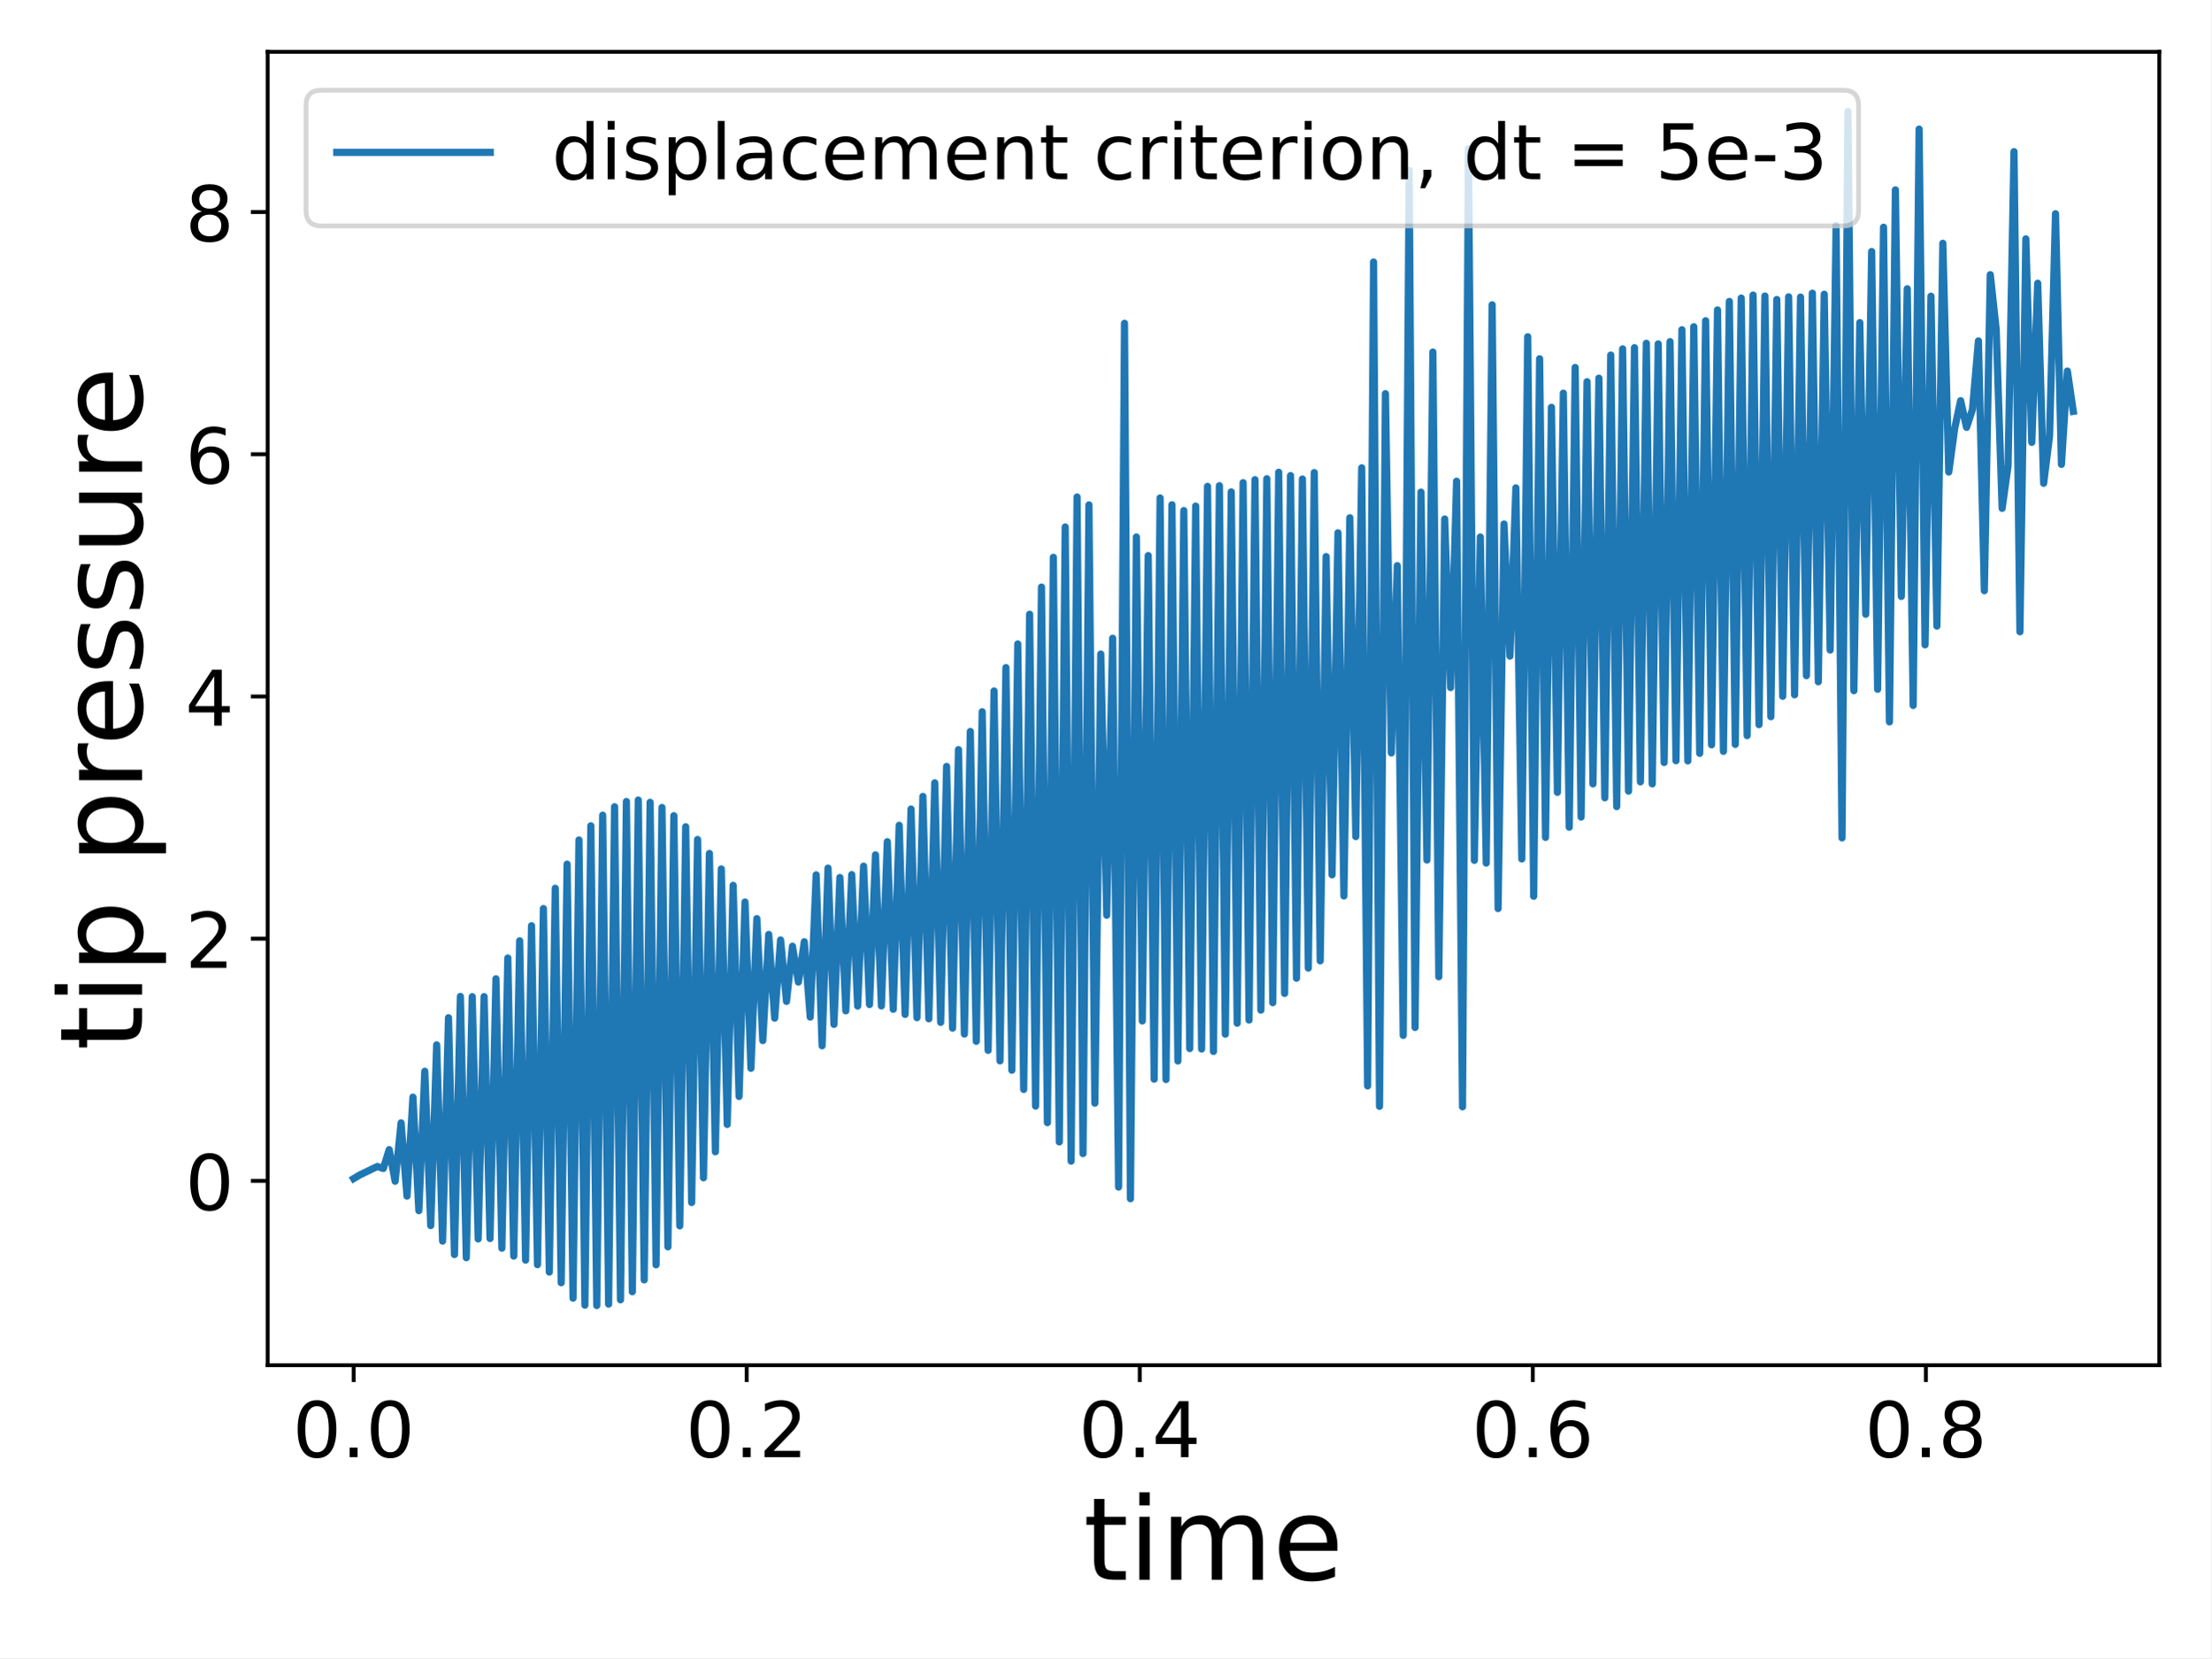
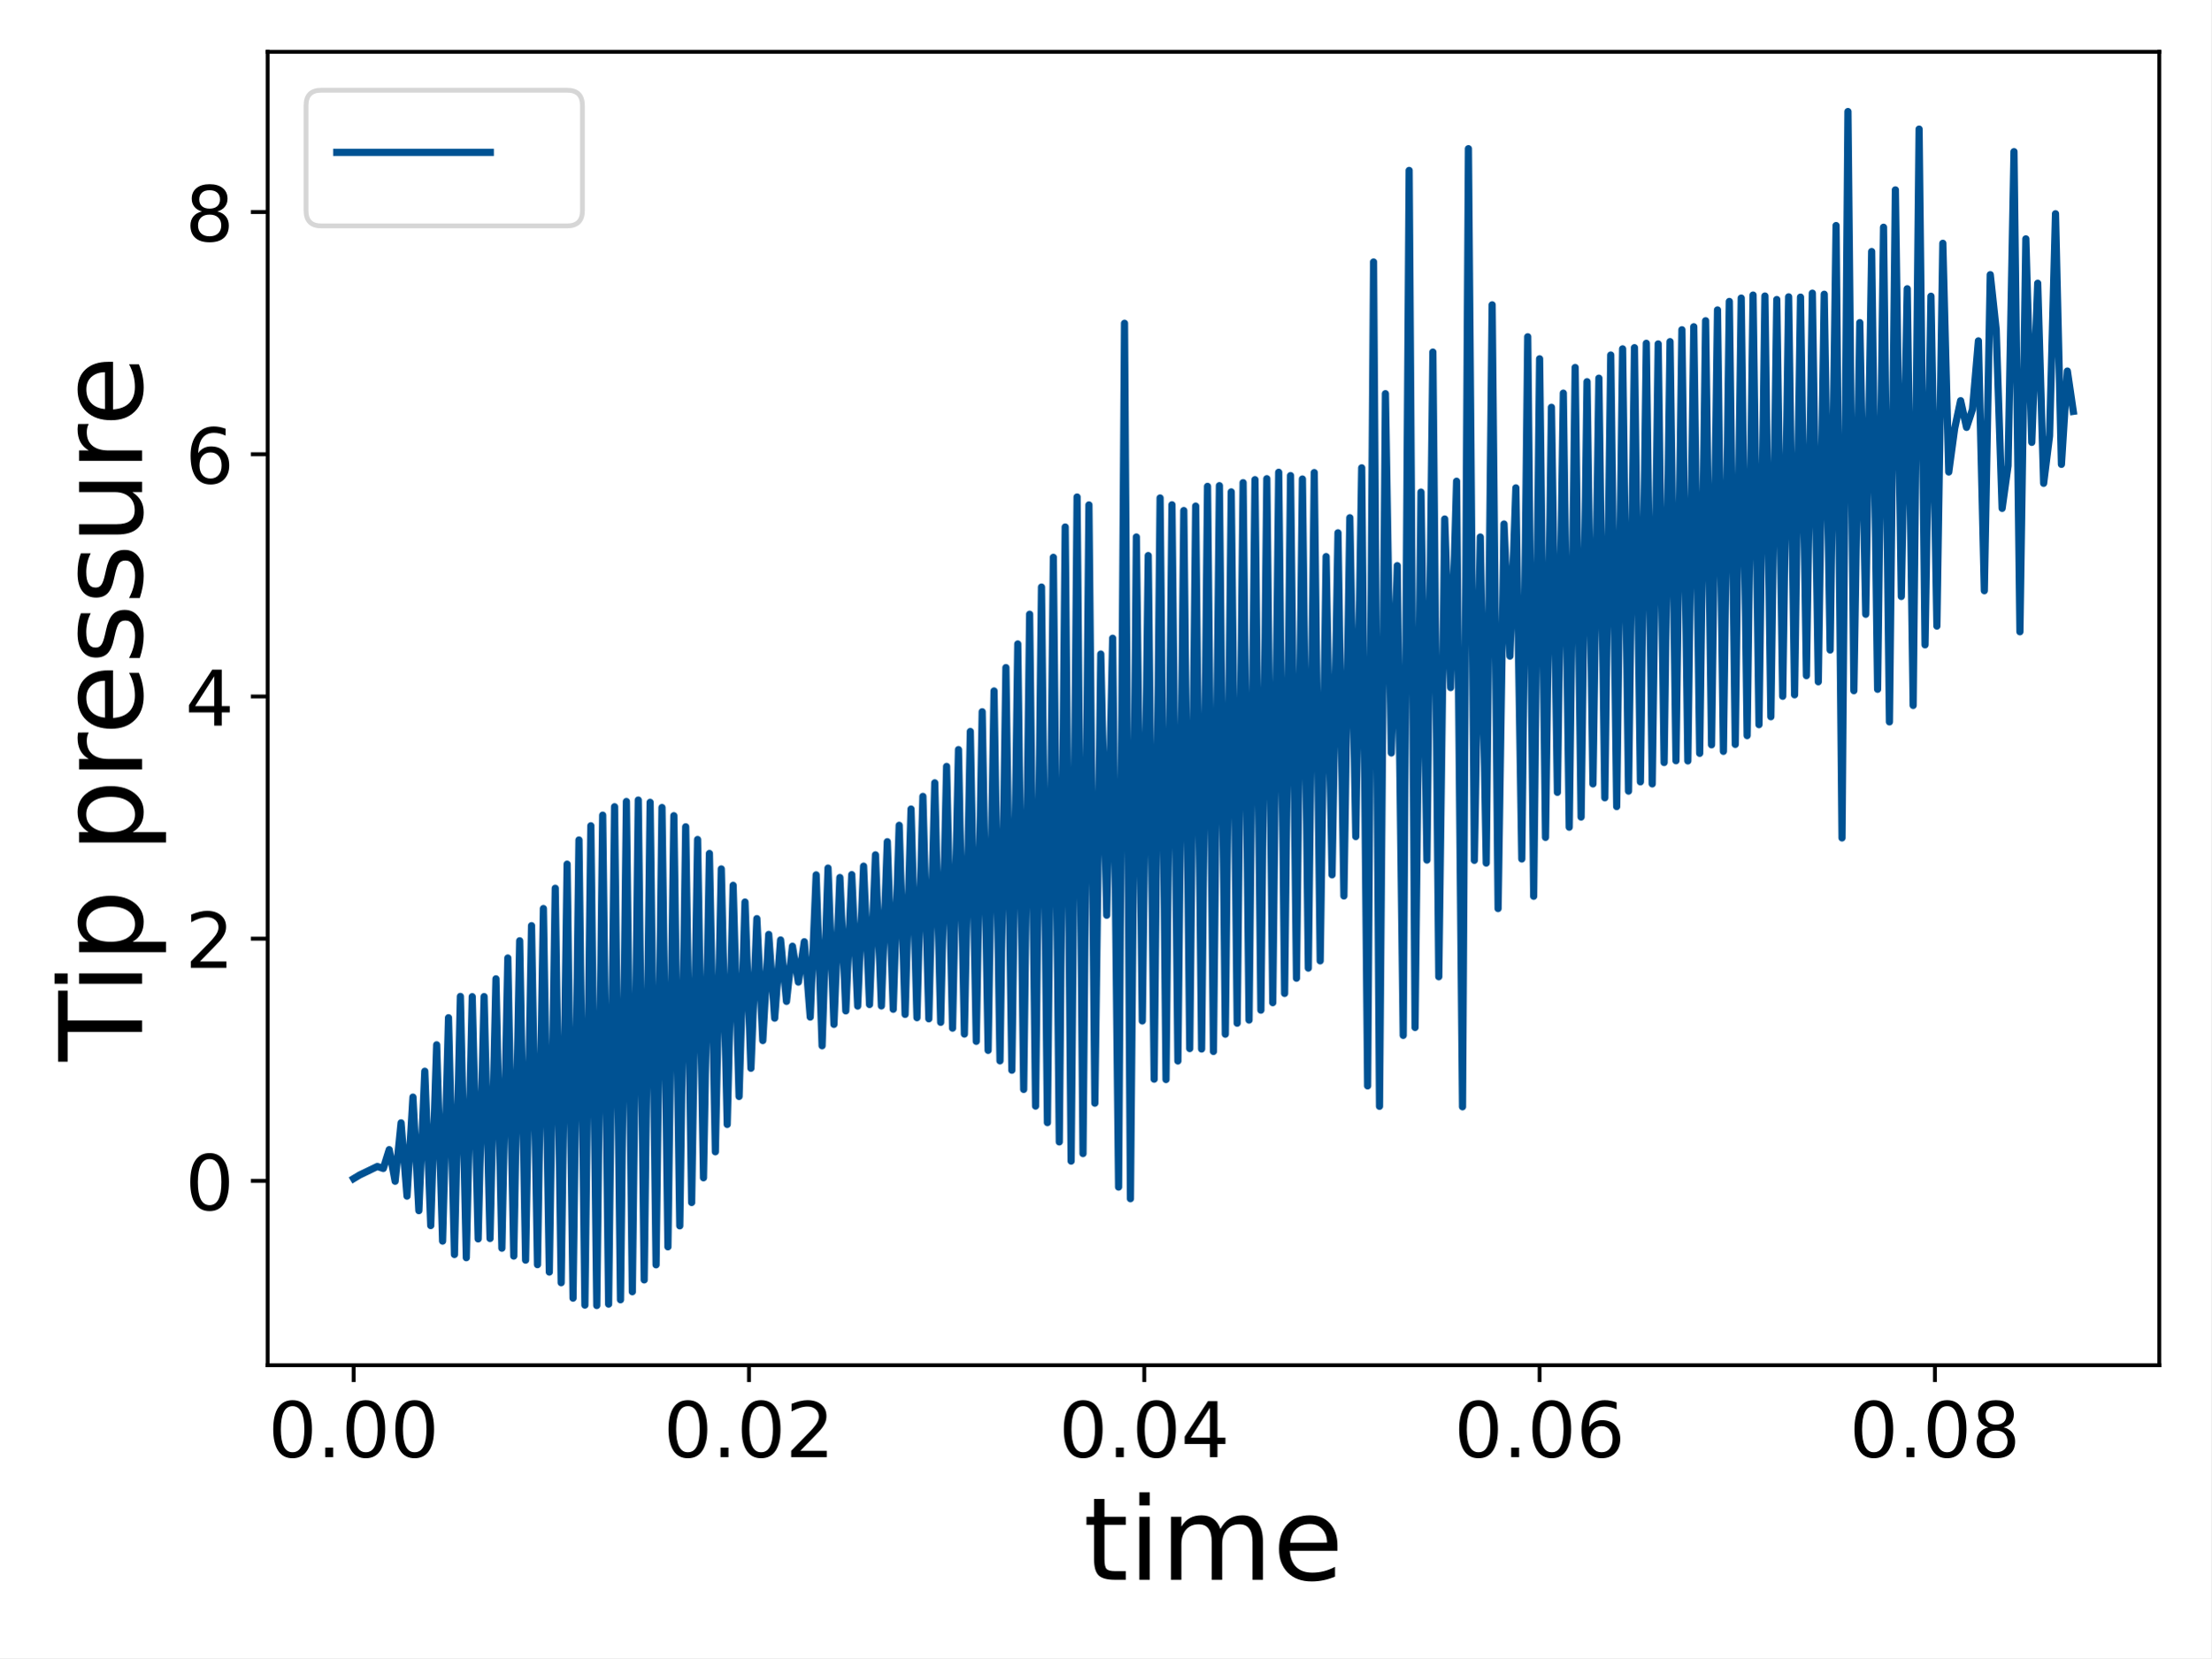
<svg xmlns="http://www.w3.org/2000/svg" xmlns:xlink="http://www.w3.org/1999/xlink" width="460.8pt" height="345.6pt" viewBox="0 0 460.8 345.6" version="1.1">
  <defs>
    <style type="text/css">*{stroke-linejoin: round; stroke-linecap: butt}</style>
  </defs>
  <g id="figure_1">
    <g id="patch_1">
      <path d="M 0 345.6  L 460.8 345.6  L 460.8 0  L 0 0  z " style="fill: #ffffff" />
    </g>
    <g id="axes_1">
      <g id="patch_2">
        <path d="M 55.775 284.56  L 450 284.56  L 450 10.8  L 55.775 10.8  z " style="fill: #ffffff" />
      </g>
      <g id="matplotlib.axis_1">
        <g id="xtick_1">
          <g id="line2d_1">
            <defs>
-               <path id="m14e4c2a5a8" d="M 0 0  L 0 3.5  " style="stroke: #000000; stroke-width: 0.8" />
-             </defs>
-             <g>
-               <use xlink:href="#m14e4c2a5a8" x="73.694" y="284.56" style="stroke: #000000; stroke-width: 0.8" />
+               <path id="mf8755ec394" d="M 0 0  L 0 3.5  " style="stroke: #000000; stroke-width: 0.8" />
+             </defs>
+             <g>
+               <use xlink:href="#mf8755ec394" x="73.694" y="284.56" style="stroke: #000000; stroke-width: 0.8" />
            </g>
          </g>
          <g id="text_1">
-             <g transform="translate(60.97182 303.7175) scale(0.16 -0.16)">
+             <g transform="translate(55.88182 303.7175) scale(0.16 -0.16)">
              <defs>
                <path id="DejaVuSans-30" d="M 2034 4250  Q 1547 4250 1301 3770  Q 1056 3291 1056 2328  Q 1056 1369 1301 889  Q 1547 409 2034 409  Q 2525 409 2770 889  Q 3016 1369 3016 2328  Q 3016 3291 2770 3770  Q 2525 4250 2034 4250  z M 2034 4750  Q 2819 4750 3233 4129  Q 3647 3509 3647 2328  Q 3647 1150 3233 529  Q 2819 -91 2034 -91  Q 1250 -91 836 529  Q 422 1150 422 2328  Q 422 3509 836 4129  Q 1250 4750 2034 4750  z " transform="scale(0.015625)" />
                <path id="DejaVuSans-2e" d="M 684 794  L 1344 794  L 1344 0  L 684 0  L 684 794  z " transform="scale(0.015625)" />
              </defs>
              <use xlink:href="#DejaVuSans-30" />
              <use xlink:href="#DejaVuSans-2e" x="63.623" />
              <use xlink:href="#DejaVuSans-30" x="95.41" />
+               <use xlink:href="#DejaVuSans-30" x="159.033" />
            </g>
          </g>
        </g>
        <g id="xtick_2">
          <g id="line2d_2">
            <g>
-               <use xlink:href="#m14e4c2a5a8" x="155.611" y="284.56" style="stroke: #000000; stroke-width: 0.8" />
+               <use xlink:href="#mf8755ec394" x="156.082" y="284.56" style="stroke: #000000; stroke-width: 0.8" />
            </g>
          </g>
          <g id="text_2">
-             <g transform="translate(142.8887 303.7175) scale(0.16 -0.16)">
+             <g transform="translate(138.2695 303.7175) scale(0.16 -0.16)">
              <defs>
                <path id="DejaVuSans-32" d="M 1228 531  L 3431 531  L 3431 0  L 469 0  L 469 531  Q 828 903 1448 1529  Q 2069 2156 2228 2338  Q 2531 2678 2651 2914  Q 2772 3150 2772 3378  Q 2772 3750 2511 3984  Q 2250 4219 1831 4219  Q 1534 4219 1204 4116  Q 875 4013 500 3803  L 500 4441  Q 881 4594 1212 4672  Q 1544 4750 1819 4750  Q 2544 4750 2975 4387  Q 3406 4025 3406 3419  Q 3406 3131 3298 2873  Q 3191 2616 2906 2266  Q 2828 2175 2409 1742  Q 1991 1309 1228 531  z " transform="scale(0.015625)" />
              </defs>
              <use xlink:href="#DejaVuSans-30" />
              <use xlink:href="#DejaVuSans-2e" x="63.623" />
-               <use xlink:href="#DejaVuSans-32" x="95.41" />
+               <use xlink:href="#DejaVuSans-30" x="95.41" />
+               <use xlink:href="#DejaVuSans-32" x="159.033" />
            </g>
          </g>
        </g>
        <g id="xtick_3">
          <g id="line2d_3">
            <g>
-               <use xlink:href="#m14e4c2a5a8" x="237.528" y="284.56" style="stroke: #000000; stroke-width: 0.8" />
+               <use xlink:href="#mf8755ec394" x="238.47" y="284.56" style="stroke: #000000; stroke-width: 0.8" />
            </g>
          </g>
          <g id="text_3">
-             <g transform="translate(224.8056 303.7175) scale(0.16 -0.16)">
+             <g transform="translate(220.6572 303.7175) scale(0.16 -0.16)">
              <defs>
                <path id="DejaVuSans-34" d="M 2419 4116  L 825 1625  L 2419 1625  L 2419 4116  z M 2253 4666  L 3047 4666  L 3047 1625  L 3713 1625  L 3713 1100  L 3047 1100  L 3047 0  L 2419 0  L 2419 1100  L 313 1100  L 313 1709  L 2253 4666  z " transform="scale(0.015625)" />
              </defs>
              <use xlink:href="#DejaVuSans-30" />
              <use xlink:href="#DejaVuSans-2e" x="63.623" />
-               <use xlink:href="#DejaVuSans-34" x="95.41" />
+               <use xlink:href="#DejaVuSans-30" x="95.41" />
+               <use xlink:href="#DejaVuSans-34" x="159.033" />
            </g>
          </g>
        </g>
        <g id="xtick_4">
          <g id="line2d_4">
            <g>
-               <use xlink:href="#m14e4c2a5a8" x="319.445" y="284.56" style="stroke: #000000; stroke-width: 0.8" />
+               <use xlink:href="#mf8755ec394" x="320.857" y="284.56" style="stroke: #000000; stroke-width: 0.8" />
            </g>
          </g>
          <g id="text_4">
-             <g transform="translate(306.7225 303.7175) scale(0.16 -0.16)">
+             <g transform="translate(303.0448 303.7175) scale(0.16 -0.16)">
              <defs>
                <path id="DejaVuSans-36" d="M 2113 2584  Q 1688 2584 1439 2293  Q 1191 2003 1191 1497  Q 1191 994 1439 701  Q 1688 409 2113 409  Q 2538 409 2786 701  Q 3034 994 3034 1497  Q 3034 2003 2786 2293  Q 2538 2584 2113 2584  z M 3366 4563  L 3366 3988  Q 3128 4100 2886 4159  Q 2644 4219 2406 4219  Q 1781 4219 1451 3797  Q 1122 3375 1075 2522  Q 1259 2794 1537 2939  Q 1816 3084 2150 3084  Q 2853 3084 3261 2657  Q 3669 2231 3669 1497  Q 3669 778 3244 343  Q 2819 -91 2113 -91  Q 1303 -91 875 529  Q 447 1150 447 2328  Q 447 3434 972 4092  Q 1497 4750 2381 4750  Q 2619 4750 2861 4703  Q 3103 4656 3366 4563  z " transform="scale(0.015625)" />
              </defs>
              <use xlink:href="#DejaVuSans-30" />
              <use xlink:href="#DejaVuSans-2e" x="63.623" />
-               <use xlink:href="#DejaVuSans-36" x="95.41" />
+               <use xlink:href="#DejaVuSans-30" x="95.41" />
+               <use xlink:href="#DejaVuSans-36" x="159.033" />
            </g>
          </g>
        </g>
        <g id="xtick_5">
          <g id="line2d_5">
            <g>
-               <use xlink:href="#m14e4c2a5a8" x="401.362" y="284.56" style="stroke: #000000; stroke-width: 0.8" />
+               <use xlink:href="#mf8755ec394" x="403.245" y="284.56" style="stroke: #000000; stroke-width: 0.8" />
            </g>
          </g>
          <g id="text_5">
-             <g transform="translate(388.6394 303.7175) scale(0.16 -0.16)">
+             <g transform="translate(385.4325 303.7175) scale(0.16 -0.16)">
              <defs>
                <path id="DejaVuSans-38" d="M 2034 2216  Q 1584 2216 1326 1975  Q 1069 1734 1069 1313  Q 1069 891 1326 650  Q 1584 409 2034 409  Q 2484 409 2743 651  Q 3003 894 3003 1313  Q 3003 1734 2745 1975  Q 2488 2216 2034 2216  z M 1403 2484  Q 997 2584 770 2862  Q 544 3141 544 3541  Q 544 4100 942 4425  Q 1341 4750 2034 4750  Q 2731 4750 3128 4425  Q 3525 4100 3525 3541  Q 3525 3141 3298 2862  Q 3072 2584 2669 2484  Q 3125 2378 3379 2068  Q 3634 1759 3634 1313  Q 3634 634 3220 271  Q 2806 -91 2034 -91  Q 1263 -91 848 271  Q 434 634 434 1313  Q 434 1759 690 2068  Q 947 2378 1403 2484  z M 1172 3481  Q 1172 3119 1398 2916  Q 1625 2713 2034 2713  Q 2441 2713 2670 2916  Q 2900 3119 2900 3481  Q 2900 3844 2670 4047  Q 2441 4250 2034 4250  Q 1625 4250 1398 4047  Q 1172 3844 1172 3481  z " transform="scale(0.015625)" />
              </defs>
              <use xlink:href="#DejaVuSans-30" />
              <use xlink:href="#DejaVuSans-2e" x="63.623" />
-               <use xlink:href="#DejaVuSans-38" x="95.41" />
+               <use xlink:href="#DejaVuSans-30" x="95.41" />
+               <use xlink:href="#DejaVuSans-38" x="159.033" />
            </g>
          </g>
        </g>
        <g id="text_6">
          <g transform="translate(225.7769 329.2812) scale(0.24 -0.24)">
            <defs>
              <path id="DejaVuSans-74" d="M 1172 4494  L 1172 3500  L 2356 3500  L 2356 3053  L 1172 3053  L 1172 1153  Q 1172 725 1289 603  Q 1406 481 1766 481  L 2356 481  L 2356 0  L 1766 0  Q 1100 0 847 248  Q 594 497 594 1153  L 594 3053  L 172 3053  L 172 3500  L 594 3500  L 594 4494  L 1172 4494  z " transform="scale(0.015625)" />
              <path id="DejaVuSans-69" d="M 603 3500  L 1178 3500  L 1178 0  L 603 0  L 603 3500  z M 603 4863  L 1178 4863  L 1178 4134  L 603 4134  L 603 4863  z " transform="scale(0.015625)" />
              <path id="DejaVuSans-6d" d="M 3328 2828  Q 3544 3216 3844 3400  Q 4144 3584 4550 3584  Q 5097 3584 5394 3201  Q 5691 2819 5691 2113  L 5691 0  L 5113 0  L 5113 2094  Q 5113 2597 4934 2840  Q 4756 3084 4391 3084  Q 3944 3084 3684 2787  Q 3425 2491 3425 1978  L 3425 0  L 2847 0  L 2847 2094  Q 2847 2600 2669 2842  Q 2491 3084 2119 3084  Q 1678 3084 1418 2786  Q 1159 2488 1159 1978  L 1159 0  L 581 0  L 581 3500  L 1159 3500  L 1159 2956  Q 1356 3278 1631 3431  Q 1906 3584 2284 3584  Q 2666 3584 2933 3390  Q 3200 3197 3328 2828  z " transform="scale(0.015625)" />
              <path id="DejaVuSans-65" d="M 3597 1894  L 3597 1613  L 953 1613  Q 991 1019 1311 708  Q 1631 397 2203 397  Q 2534 397 2845 478  Q 3156 559 3463 722  L 3463 178  Q 3153 47 2828 -22  Q 2503 -91 2169 -91  Q 1331 -91 842 396  Q 353 884 353 1716  Q 353 2575 817 3079  Q 1281 3584 2069 3584  Q 2775 3584 3186 3129  Q 3597 2675 3597 1894  z M 3022 2063  Q 3016 2534 2758 2815  Q 2500 3097 2075 3097  Q 1594 3097 1305 2825  Q 1016 2553 972 2059  L 3022 2063  z " transform="scale(0.015625)" />
            </defs>
            <use xlink:href="#DejaVuSans-74" />
            <use xlink:href="#DejaVuSans-69" x="39.209" />
            <use xlink:href="#DejaVuSans-6d" x="66.992" />
            <use xlink:href="#DejaVuSans-65" x="164.404" />
          </g>
        </g>
      </g>
      <g id="matplotlib.axis_2">
        <g id="ytick_1">
          <g id="line2d_6">
            <defs>
-               <path id="mbc511bd503" d="M 0 0  L -3.5 0  " style="stroke: #000000; stroke-width: 0.8" />
-             </defs>
-             <g>
-               <use xlink:href="#mbc511bd503" x="55.775" y="246.137" style="stroke: #000000; stroke-width: 0.8" />
+               <path id="m949b0b1d81" d="M 0 0  L -3.5 0  " style="stroke: #000000; stroke-width: 0.8" />
+             </defs>
+             <g>
+               <use xlink:href="#m949b0b1d81" x="55.775" y="246.137" style="stroke: #000000; stroke-width: 0.8" />
            </g>
          </g>
          <g id="text_7">
            <g transform="translate(38.595 252.2158) scale(0.16 -0.16)">
              <use xlink:href="#DejaVuSans-30" />
            </g>
          </g>
        </g>
        <g id="ytick_2">
          <g id="line2d_7">
            <g>
-               <use xlink:href="#mbc511bd503" x="55.775" y="195.65" style="stroke: #000000; stroke-width: 0.8" />
+               <use xlink:href="#m949b0b1d81" x="55.775" y="195.65" style="stroke: #000000; stroke-width: 0.8" />
            </g>
          </g>
          <g id="text_8">
            <g transform="translate(38.595 201.7283) scale(0.16 -0.16)">
              <use xlink:href="#DejaVuSans-32" />
            </g>
          </g>
        </g>
        <g id="ytick_3">
          <g id="line2d_8">
            <g>
-               <use xlink:href="#mbc511bd503" x="55.775" y="145.162" style="stroke: #000000; stroke-width: 0.8" />
+               <use xlink:href="#m949b0b1d81" x="55.775" y="145.162" style="stroke: #000000; stroke-width: 0.8" />
            </g>
          </g>
          <g id="text_9">
            <g transform="translate(38.595 151.2408) scale(0.16 -0.16)">
              <use xlink:href="#DejaVuSans-34" />
            </g>
          </g>
        </g>
        <g id="ytick_4">
          <g id="line2d_9">
            <g>
-               <use xlink:href="#mbc511bd503" x="55.775" y="94.675" style="stroke: #000000; stroke-width: 0.8" />
+               <use xlink:href="#m949b0b1d81" x="55.775" y="94.675" style="stroke: #000000; stroke-width: 0.8" />
            </g>
          </g>
          <g id="text_10">
            <g transform="translate(38.595 100.7533) scale(0.16 -0.16)">
              <use xlink:href="#DejaVuSans-36" />
            </g>
          </g>
        </g>
        <g id="ytick_5">
          <g id="line2d_10">
            <g>
-               <use xlink:href="#mbc511bd503" x="55.775" y="44.187" style="stroke: #000000; stroke-width: 0.8" />
+               <use xlink:href="#m949b0b1d81" x="55.775" y="44.187" style="stroke: #000000; stroke-width: 0.8" />
            </g>
          </g>
          <g id="text_11">
            <g transform="translate(38.595 50.26586) scale(0.16 -0.16)">
              <use xlink:href="#DejaVuSans-38" />
            </g>
          </g>
        </g>
        <g id="text_12">
-           <g transform="translate(29.60375 218.9694) rotate(-90) scale(0.24 -0.24)">
-             <defs>
+           <g transform="translate(29.60375 221.2194) rotate(-90) scale(0.24 -0.24)">
+             <defs>
+               <path id="DejaVuSans-54" d="M -19 4666  L 3928 4666  L 3928 4134  L 2272 4134  L 2272 0  L 1638 0  L 1638 4134  L -19 4134  L -19 4666  z " transform="scale(0.015625)" />
              <path id="DejaVuSans-70" d="M 1159 525  L 1159 -1331  L 581 -1331  L 581 3500  L 1159 3500  L 1159 2969  Q 1341 3281 1617 3432  Q 1894 3584 2278 3584  Q 2916 3584 3314 3078  Q 3713 2572 3713 1747  Q 3713 922 3314 415  Q 2916 -91 2278 -91  Q 1894 -91 1617 61  Q 1341 213 1159 525  z M 3116 1747  Q 3116 2381 2855 2742  Q 2594 3103 2138 3103  Q 1681 3103 1420 2742  Q 1159 2381 1159 1747  Q 1159 1113 1420 752  Q 1681 391 2138 391  Q 2594 391 2855 752  Q 3116 1113 3116 1747  z " transform="scale(0.015625)" />
              <path id="DejaVuSans-20" transform="scale(0.015625)" />
              <path id="DejaVuSans-72" d="M 2631 2963  Q 2534 3019 2420 3045  Q 2306 3072 2169 3072  Q 1681 3072 1420 2755  Q 1159 2438 1159 1844  L 1159 0  L 581 0  L 581 3500  L 1159 3500  L 1159 2956  Q 1341 3275 1631 3429  Q 1922 3584 2338 3584  Q 2397 3584 2469 3576  Q 2541 3569 2628 3553  L 2631 2963  z " transform="scale(0.015625)" />
              <path id="DejaVuSans-73" d="M 2834 3397  L 2834 2853  Q 2591 2978 2328 3040  Q 2066 3103 1784 3103  Q 1356 3103 1142 2972  Q 928 2841 928 2578  Q 928 2378 1081 2264  Q 1234 2150 1697 2047  L 1894 2003  Q 2506 1872 2764 1633  Q 3022 1394 3022 966  Q 3022 478 2636 193  Q 2250 -91 1575 -91  Q 1294 -91 989 -36  Q 684 19 347 128  L 347 722  Q 666 556 975 473  Q 1284 391 1588 391  Q 1994 391 2212 530  Q 2431 669 2431 922  Q 2431 1156 2273 1281  Q 2116 1406 1581 1522  L 1381 1569  Q 847 1681 609 1914  Q 372 2147 372 2553  Q 372 3047 722 3315  Q 1072 3584 1716 3584  Q 2034 3584 2315 3537  Q 2597 3491 2834 3397  z " transform="scale(0.015625)" />
              <path id="DejaVuSans-75" d="M 544 1381  L 544 3500  L 1119 3500  L 1119 1403  Q 1119 906 1312 657  Q 1506 409 1894 409  Q 2359 409 2629 706  Q 2900 1003 2900 1516  L 2900 3500  L 3475 3500  L 3475 0  L 2900 0  L 2900 538  Q 2691 219 2414 64  Q 2138 -91 1772 -91  Q 1169 -91 856 284  Q 544 659 544 1381  z M 1991 3584  L 1991 3584  z " transform="scale(0.015625)" />
            </defs>
-             <use xlink:href="#DejaVuSans-74" />
-             <use xlink:href="#DejaVuSans-69" x="39.209" />
-             <use xlink:href="#DejaVuSans-70" x="66.992" />
-             <use xlink:href="#DejaVuSans-20" x="130.469" />
-             <use xlink:href="#DejaVuSans-70" x="162.256" />
-             <use xlink:href="#DejaVuSans-72" x="225.732" />
-             <use xlink:href="#DejaVuSans-65" x="264.596" />
-             <use xlink:href="#DejaVuSans-73" x="326.119" />
-             <use xlink:href="#DejaVuSans-73" x="378.219" />
-             <use xlink:href="#DejaVuSans-75" x="430.318" />
-             <use xlink:href="#DejaVuSans-72" x="493.697" />
-             <use xlink:href="#DejaVuSans-65" x="532.561" />
+             <use xlink:href="#DejaVuSans-54" />
+             <use xlink:href="#DejaVuSans-69" x="57.959" />
+             <use xlink:href="#DejaVuSans-70" x="85.742" />
+             <use xlink:href="#DejaVuSans-20" x="149.219" />
+             <use xlink:href="#DejaVuSans-70" x="181.006" />
+             <use xlink:href="#DejaVuSans-72" x="244.482" />
+             <use xlink:href="#DejaVuSans-65" x="283.346" />
+             <use xlink:href="#DejaVuSans-73" x="344.869" />
+             <use xlink:href="#DejaVuSans-73" x="396.969" />
+             <use xlink:href="#DejaVuSans-75" x="449.068" />
+             <use xlink:href="#DejaVuSans-72" x="512.447" />
+             <use xlink:href="#DejaVuSans-65" x="551.311" />
          </g>
        </g>
      </g>
      <g id="line2d_11">
-         <path d="M 73.694 245.663  L 74.93 244.92  L 78.638 243.134  L 79.873 243.553  L 81.109 239.625  L 82.345 246.21  L 83.581 234.041  L 84.817 249.31  L 86.052 228.671  L 87.288 252.341  L 88.524 223.28  L 89.76 255.451  L 90.996 217.774  L 92.232 258.689  L 93.467 212.127  L 94.703 261.487  L 95.939 207.687  L 97.175 262.143  L 98.411 207.739  L 99.646 258.232  L 100.882 207.725  L 102.118 258.151  L 103.354 204.017  L 104.59 260.171  L 105.826 199.677  L 107.061 261.81  L 108.297 196.086  L 109.533 262.661  L 110.769 192.937  L 112.005 263.598  L 113.24 189.367  L 114.476 265.139  L 115.712 185.134  L 116.948 267.366  L 118.184 180.112  L 119.419 270.583  L 120.655 175.075  L 121.891 272.03  L 123.127 172.117  L 124.363 272.116  L 125.599 169.906  L 126.834 271.822  L 128.07 168.148  L 129.306 270.923  L 130.542 167.053  L 131.778 269.242  L 133.013 166.754  L 134.249 266.772  L 135.485 167.226  L 136.721 263.627  L 137.957 168.311  L 139.193 259.883  L 140.428 170.017  L 141.664 255.508  L 142.9 172.327  L 144.136 250.645  L 145.372 174.975  L 146.607 245.492  L 147.843 177.889  L 149.079 240.069  L 150.315 181.112  L 151.551 234.376  L 152.786 184.532  L 154.022 228.539  L 155.258 188.01  L 156.494 222.667  L 157.73 191.466  L 158.966 216.891  L 160.201 194.76  L 161.437 212.222  L 162.673 195.917  L 163.909 208.729  L 165.145 197.227  L 166.38 204.698  L 167.616 196.288  L 168.852 211.995  L 170.088 182.351  L 171.324 217.98  L 172.56 180.932  L 173.795 213.519  L 175.031 182.898  L 176.267 210.697  L 177.503 182.299  L 178.739 209.699  L 179.974 180.532  L 181.21 209.376  L 182.446 178.178  L 183.682 209.671  L 184.918 175.432  L 186.153 210.369  L 187.389 172.018  L 188.625 211.434  L 189.861 168.628  L 191.097 212.12  L 192.333 165.991  L 193.568 212.351  L 194.804 163.162  L 196.04 213.091  L 197.276 159.743  L 198.512 214.299  L 199.747 156.237  L 200.983 215.53  L 202.219 152.462  L 203.455 217.047  L 204.691 148.347  L 205.927 218.93  L 207.162 144.015  L 208.398 221.122  L 209.634 139.145  L 210.87 223.073  L 212.106 134.216  L 213.341 227.073  L 214.577 128.019  L 215.813 230.55  L 217.049 122.362  L 218.285 233.998  L 219.52 116.156  L 220.756 238.011  L 221.992 109.837  L 223.228 242.016  L 224.464 103.581  L 225.7 240.449  L 226.935 105.233  L 228.171 229.941  L 229.407 136.322  L 230.643 190.768  L 231.879 133.03  L 233.114 247.427  L 234.35 67.376  L 235.586 249.856  L 236.822 111.918  L 238.058 212.8  L 239.294 115.797  L 240.529 224.937  L 241.765 103.786  L 243.001 225.008  L 244.237 105.205  L 245.473 221.148  L 246.708 106.409  L 247.944 218.559  L 249.18 105.481  L 250.416 218.649  L 251.652 101.37  L 252.887 219.157  L 254.123 101.227  L 255.359 215.559  L 256.595 102.52  L 257.831 213.275  L 259.067 100.593  L 260.302 212.616  L 261.538 99.976  L 262.774 210.55  L 264.01 99.776  L 265.246 208.989  L 266.481 98.431  L 267.717 207.07  L 268.953 99.12  L 270.189 203.894  L 271.425 99.841  L 272.661 201.785  L 273.896 98.498  L 275.132 200.277  L 276.368 116.004  L 277.604 182.346  L 278.84 111.049  L 280.075 186.746  L 281.311 107.909  L 282.547 174.37  L 283.783 97.503  L 285.019 226.341  L 286.255 54.602  L 287.49 230.597  L 288.726 82.05  L 289.962 156.942  L 291.198 117.89  L 292.434 215.807  L 293.669 35.52  L 294.905 214.159  L 296.141 102.566  L 297.377 179.267  L 298.613 73.375  L 299.848 203.588  L 301.084 108.171  L 302.32 143.314  L 303.556 100.296  L 304.792 230.693  L 306.028 30.989  L 307.263 179.322  L 308.499 111.925  L 309.735 179.893  L 310.971 63.53  L 312.207 189.377  L 313.442 109.216  L 314.678 136.751  L 315.914 101.681  L 317.15 179.036  L 318.386 70.184  L 319.622 186.808  L 320.857 74.775  L 322.093 174.539  L 323.329 84.887  L 324.565 165.148  L 325.801 81.938  L 327.036 172.418  L 328.272 76.587  L 329.508 170.299  L 330.744 79.55  L 331.98 163.393  L 333.215 78.82  L 334.451 166.28  L 335.687 73.996  L 336.923 168.118  L 338.159 72.707  L 339.395 164.897  L 340.63 72.464  L 341.866 162.96  L 343.102 71.545  L 344.338 163.391  L 345.574 71.676  L 346.809 158.934  L 348.045 71.204  L 349.281 158.559  L 350.517 68.724  L 351.753 158.599  L 352.989 68.099  L 354.224 157.021  L 355.46 66.844  L 356.696 155.242  L 357.932 64.594  L 359.168 156.608  L 360.403 62.825  L 361.639 155.152  L 362.875 62.124  L 364.111 153.325  L 365.347 61.494  L 366.582 151.043  L 367.818 61.697  L 369.054 149.39  L 370.29 62.423  L 371.526 145.127  L 372.762 61.863  L 373.997 144.822  L 375.233 61.922  L 376.469 140.821  L 377.705 61.098  L 378.941 142.1  L 380.176 61.325  L 381.412 135.484  L 382.648 47.009  L 383.884 174.65  L 385.12 23.244  L 386.356 143.959  L 387.591 67.239  L 388.827 128.031  L 390.063 52.422  L 391.299 143.667  L 392.535 47.359  L 393.77 150.463  L 395.006 39.572  L 396.242 124.324  L 397.478 60.178  L 398.714 147.033  L 399.949 26.904  L 401.185 134.402  L 402.421 61.737  L 403.657 130.498  L 404.893 50.703  L 406.129 98.379  L 407.364 89.303  L 408.6 83.512  L 409.836 89.075  L 411.072 85.328  L 412.308 71.045  L 413.543 123.116  L 414.779 57.24  L 416.015 68.673  L 417.251 105.955  L 418.487 97.081  L 419.723 31.602  L 420.958 131.679  L 422.194 49.781  L 423.43 92.199  L 424.666 59.029  L 425.902 100.731  L 427.137 90.858  L 428.373 44.543  L 429.609 96.784  L 430.845 77.336  L 432.081 85.74  L 432.081 85.74  " clip-path="url(#p15829c109e)" style="fill: none; stroke: #1f77b4; stroke-width: 1.5; stroke-linecap: square" />
+         <path d="M 73.694 245.663  L 74.93 244.92  L 78.638 243.134  L 79.873 243.553  L 81.109 239.625  L 82.345 246.21  L 83.581 234.041  L 84.817 249.31  L 86.052 228.671  L 87.288 252.341  L 88.524 223.28  L 89.76 255.451  L 90.996 217.774  L 92.232 258.689  L 93.467 212.127  L 94.703 261.487  L 95.939 207.687  L 97.175 262.143  L 98.411 207.739  L 99.646 258.232  L 100.882 207.725  L 102.118 258.151  L 103.354 204.017  L 104.59 260.171  L 105.826 199.677  L 107.061 261.81  L 108.297 196.086  L 109.533 262.661  L 110.769 192.937  L 112.005 263.598  L 113.24 189.367  L 114.476 265.139  L 115.712 185.134  L 116.948 267.366  L 118.184 180.112  L 119.419 270.583  L 120.655 175.075  L 121.891 272.03  L 123.127 172.117  L 124.363 272.116  L 125.599 169.906  L 126.834 271.822  L 128.07 168.148  L 129.306 270.923  L 130.542 167.053  L 131.778 269.242  L 133.013 166.754  L 134.249 266.772  L 135.485 167.226  L 136.721 263.627  L 137.957 168.311  L 139.193 259.883  L 140.428 170.017  L 141.664 255.508  L 142.9 172.327  L 144.136 250.645  L 145.372 174.975  L 146.607 245.492  L 147.843 177.889  L 149.079 240.069  L 150.315 181.112  L 151.551 234.376  L 152.786 184.532  L 154.022 228.539  L 155.258 188.01  L 156.494 222.667  L 157.73 191.466  L 158.966 216.891  L 160.201 194.76  L 161.437 212.222  L 162.673 195.917  L 163.909 208.729  L 165.145 197.227  L 166.38 204.698  L 167.616 196.288  L 168.852 211.995  L 170.088 182.351  L 171.324 217.98  L 172.56 180.932  L 173.795 213.519  L 175.031 182.898  L 176.267 210.697  L 177.503 182.299  L 178.739 209.699  L 179.974 180.532  L 181.21 209.376  L 182.446 178.178  L 183.682 209.671  L 184.918 175.432  L 186.153 210.369  L 187.389 172.018  L 188.625 211.434  L 189.861 168.628  L 191.097 212.12  L 192.333 165.991  L 193.568 212.351  L 194.804 163.162  L 196.04 213.091  L 197.276 159.743  L 198.512 214.299  L 199.747 156.237  L 200.983 215.53  L 202.219 152.462  L 203.455 217.047  L 204.691 148.347  L 205.927 218.93  L 207.162 144.015  L 208.398 221.122  L 209.634 139.145  L 210.87 223.073  L 212.106 134.216  L 213.341 227.073  L 214.577 128.019  L 215.813 230.55  L 217.049 122.362  L 218.285 233.998  L 219.52 116.156  L 220.756 238.011  L 221.992 109.837  L 223.228 242.016  L 224.464 103.581  L 225.7 240.449  L 226.935 105.233  L 228.171 229.941  L 229.407 136.322  L 230.643 190.768  L 231.879 133.03  L 233.114 247.427  L 234.35 67.376  L 235.586 249.856  L 236.822 111.918  L 238.058 212.8  L 239.294 115.797  L 240.529 224.937  L 241.765 103.786  L 243.001 225.008  L 244.237 105.205  L 245.473 221.148  L 246.708 106.409  L 247.944 218.559  L 249.18 105.481  L 250.416 218.649  L 251.652 101.37  L 252.887 219.157  L 254.123 101.227  L 255.359 215.559  L 256.595 102.52  L 257.831 213.275  L 259.067 100.593  L 260.302 212.616  L 261.538 99.976  L 262.774 210.55  L 264.01 99.776  L 265.246 208.989  L 266.481 98.431  L 267.717 207.07  L 268.953 99.12  L 270.189 203.894  L 271.425 99.841  L 272.661 201.785  L 273.896 98.498  L 275.132 200.277  L 276.368 116.004  L 277.604 182.346  L 278.84 111.049  L 280.075 186.746  L 281.311 107.909  L 282.547 174.37  L 283.783 97.503  L 285.019 226.341  L 286.255 54.602  L 287.49 230.597  L 288.726 82.05  L 289.962 156.942  L 291.198 117.89  L 292.434 215.807  L 293.669 35.52  L 294.905 214.159  L 296.141 102.566  L 297.377 179.267  L 298.613 73.375  L 299.848 203.588  L 301.084 108.171  L 302.32 143.314  L 303.556 100.296  L 304.792 230.693  L 306.028 30.989  L 307.263 179.322  L 308.499 111.925  L 309.735 179.893  L 310.971 63.53  L 312.207 189.377  L 313.442 109.216  L 314.678 136.751  L 315.914 101.681  L 317.15 179.036  L 318.386 70.184  L 319.622 186.808  L 320.857 74.775  L 322.093 174.539  L 323.329 84.887  L 324.565 165.148  L 325.801 81.938  L 327.036 172.418  L 328.272 76.587  L 329.508 170.299  L 330.744 79.55  L 331.98 163.393  L 333.215 78.82  L 334.451 166.28  L 335.687 73.996  L 336.923 168.118  L 338.159 72.707  L 339.395 164.897  L 340.63 72.464  L 341.866 162.96  L 343.102 71.545  L 344.338 163.391  L 345.574 71.676  L 346.809 158.934  L 348.045 71.204  L 349.281 158.559  L 350.517 68.724  L 351.753 158.599  L 352.989 68.099  L 354.224 157.021  L 355.46 66.844  L 356.696 155.242  L 357.932 64.594  L 359.168 156.608  L 360.403 62.825  L 361.639 155.152  L 362.875 62.124  L 364.111 153.325  L 365.347 61.494  L 366.582 151.043  L 367.818 61.697  L 369.054 149.39  L 370.29 62.423  L 371.526 145.127  L 372.762 61.863  L 373.997 144.822  L 375.233 61.922  L 376.469 140.821  L 377.705 61.098  L 378.941 142.1  L 380.176 61.325  L 381.412 135.484  L 382.648 47.009  L 383.884 174.65  L 385.12 23.244  L 386.356 143.959  L 387.591 67.239  L 388.827 128.031  L 390.063 52.422  L 391.299 143.667  L 392.535 47.359  L 393.77 150.463  L 395.006 39.572  L 396.242 124.324  L 397.478 60.178  L 398.714 147.033  L 399.949 26.904  L 401.185 134.402  L 402.421 61.737  L 403.657 130.498  L 404.893 50.703  L 406.129 98.379  L 407.364 89.303  L 408.6 83.512  L 409.836 89.075  L 411.072 85.328  L 412.308 71.045  L 413.543 123.116  L 414.779 57.24  L 416.015 68.673  L 417.251 105.955  L 418.487 97.081  L 419.723 31.602  L 420.958 131.679  L 422.194 49.781  L 423.43 92.199  L 424.666 59.029  L 425.902 100.731  L 427.137 90.858  L 428.373 44.543  L 429.609 96.784  L 430.845 77.336  L 432.081 85.74  L 432.081 85.74  " clip-path="url(#p5d70287581)" style="fill: none; stroke: #005293; stroke-width: 1.5; stroke-linecap: square" />
      </g>
      <g id="patch_3">
        <path d="M 55.775 284.56  L 55.775 10.8  " style="fill: none; stroke: #000000; stroke-width: 0.8; stroke-linejoin: miter; stroke-linecap: square" />
      </g>
      <g id="patch_4">
        <path d="M 450 284.56  L 450 10.8  " style="fill: none; stroke: #000000; stroke-width: 0.8; stroke-linejoin: miter; stroke-linecap: square" />
      </g>
      <g id="patch_5">
        <path d="M 55.775 284.56  L 450 284.56  " style="fill: none; stroke: #000000; stroke-width: 0.8; stroke-linejoin: miter; stroke-linecap: square" />
      </g>
      <g id="patch_6">
        <path d="M 55.775 10.8  L 450 10.8  " style="fill: none; stroke: #000000; stroke-width: 0.8; stroke-linejoin: miter; stroke-linecap: square" />
      </g>
      <g id="legend_1">
        <g id="patch_7">
-           <path d="M 66.975 47.085  L 384.135 47.085  Q 387.335 47.085 387.335 43.885  L 387.335 22  Q 387.335 18.8 384.135 18.8  L 66.975 18.8  Q 63.775 18.8 63.775 22  L 63.775 43.885  Q 63.775 47.085 66.975 47.085  z " style="fill: #ffffff; opacity: 0.8; stroke: #cccccc; stroke-linejoin: miter" />
+           <path d="M 66.975 47.085  L 118.175 47.085  Q 121.375 47.085 121.375 43.885  L 121.375 22  Q 121.375 18.8 118.175 18.8  L 66.975 18.8  Q 63.775 18.8 63.775 22  L 63.775 43.885  Q 63.775 47.085 66.975 47.085  z " style="fill: #ffffff; opacity: 0.8; stroke: #cccccc; stroke-linejoin: miter" />
        </g>
        <g id="line2d_12">
-           <path d="M 70.175 31.758  L 86.175 31.758  L 102.175 31.758  " style="fill: none; stroke: #1f77b4; stroke-width: 1.5; stroke-linecap: square" />
-         </g>
-         <g id="text_13">
-           <g transform="translate(114.975 37.3575) scale(0.16 -0.16)">
-             <defs>
-               <path id="DejaVuSans-64" d="M 2906 2969  L 2906 4863  L 3481 4863  L 3481 0  L 2906 0  L 2906 525  Q 2725 213 2448 61  Q 2172 -91 1784 -91  Q 1150 -91 751 415  Q 353 922 353 1747  Q 353 2572 751 3078  Q 1150 3584 1784 3584  Q 2172 3584 2448 3432  Q 2725 3281 2906 2969  z M 947 1747  Q 947 1113 1208 752  Q 1469 391 1925 391  Q 2381 391 2643 752  Q 2906 1113 2906 1747  Q 2906 2381 2643 2742  Q 2381 3103 1925 3103  Q 1469 3103 1208 2742  Q 947 2381 947 1747  z " transform="scale(0.015625)" />
-               <path id="DejaVuSans-6c" d="M 603 4863  L 1178 4863  L 1178 0  L 603 0  L 603 4863  z " transform="scale(0.015625)" />
-               <path id="DejaVuSans-61" d="M 2194 1759  Q 1497 1759 1228 1600  Q 959 1441 959 1056  Q 959 750 1161 570  Q 1363 391 1709 391  Q 2188 391 2477 730  Q 2766 1069 2766 1631  L 2766 1759  L 2194 1759  z M 3341 1997  L 3341 0  L 2766 0  L 2766 531  Q 2569 213 2275 61  Q 1981 -91 1556 -91  Q 1019 -91 701 211  Q 384 513 384 1019  Q 384 1609 779 1909  Q 1175 2209 1959 2209  L 2766 2209  L 2766 2266  Q 2766 2663 2505 2880  Q 2244 3097 1772 3097  Q 1472 3097 1187 3025  Q 903 2953 641 2809  L 641 3341  Q 956 3463 1253 3523  Q 1550 3584 1831 3584  Q 2591 3584 2966 3190  Q 3341 2797 3341 1997  z " transform="scale(0.015625)" />
-               <path id="DejaVuSans-63" d="M 3122 3366  L 3122 2828  Q 2878 2963 2633 3030  Q 2388 3097 2138 3097  Q 1578 3097 1268 2742  Q 959 2388 959 1747  Q 959 1106 1268 751  Q 1578 397 2138 397  Q 2388 397 2633 464  Q 2878 531 3122 666  L 3122 134  Q 2881 22 2623 -34  Q 2366 -91 2075 -91  Q 1284 -91 818 406  Q 353 903 353 1747  Q 353 2603 823 3093  Q 1294 3584 2113 3584  Q 2378 3584 2631 3529  Q 2884 3475 3122 3366  z " transform="scale(0.015625)" />
-               <path id="DejaVuSans-6e" d="M 3513 2113  L 3513 0  L 2938 0  L 2938 2094  Q 2938 2591 2744 2837  Q 2550 3084 2163 3084  Q 1697 3084 1428 2787  Q 1159 2491 1159 1978  L 1159 0  L 581 0  L 581 3500  L 1159 3500  L 1159 2956  Q 1366 3272 1645 3428  Q 1925 3584 2291 3584  Q 2894 3584 3203 3211  Q 3513 2838 3513 2113  z " transform="scale(0.015625)" />
-               <path id="DejaVuSans-6f" d="M 1959 3097  Q 1497 3097 1228 2736  Q 959 2375 959 1747  Q 959 1119 1226 758  Q 1494 397 1959 397  Q 2419 397 2687 759  Q 2956 1122 2956 1747  Q 2956 2369 2687 2733  Q 2419 3097 1959 3097  z M 1959 3584  Q 2709 3584 3137 3096  Q 3566 2609 3566 1747  Q 3566 888 3137 398  Q 2709 -91 1959 -91  Q 1206 -91 779 398  Q 353 888 353 1747  Q 353 2609 779 3096  Q 1206 3584 1959 3584  z " transform="scale(0.015625)" />
-               <path id="DejaVuSans-2c" d="M 750 794  L 1409 794  L 1409 256  L 897 -744  L 494 -744  L 750 256  L 750 794  z " transform="scale(0.015625)" />
-               <path id="DejaVuSans-3d" d="M 678 2906  L 4684 2906  L 4684 2381  L 678 2381  L 678 2906  z M 678 1631  L 4684 1631  L 4684 1100  L 678 1100  L 678 1631  z " transform="scale(0.015625)" />
-               <path id="DejaVuSans-35" d="M 691 4666  L 3169 4666  L 3169 4134  L 1269 4134  L 1269 2991  Q 1406 3038 1543 3061  Q 1681 3084 1819 3084  Q 2600 3084 3056 2656  Q 3513 2228 3513 1497  Q 3513 744 3044 326  Q 2575 -91 1722 -91  Q 1428 -91 1123 -41  Q 819 9 494 109  L 494 744  Q 775 591 1075 516  Q 1375 441 1709 441  Q 2250 441 2565 725  Q 2881 1009 2881 1497  Q 2881 1984 2565 2268  Q 2250 2553 1709 2553  Q 1456 2553 1204 2497  Q 953 2441 691 2322  L 691 4666  z " transform="scale(0.015625)" />
-               <path id="DejaVuSans-2d" d="M 313 2009  L 1997 2009  L 1997 1497  L 313 1497  L 313 2009  z " transform="scale(0.015625)" />
-               <path id="DejaVuSans-33" d="M 2597 2516  Q 3050 2419 3304 2112  Q 3559 1806 3559 1356  Q 3559 666 3084 287  Q 2609 -91 1734 -91  Q 1441 -91 1130 -33  Q 819 25 488 141  L 488 750  Q 750 597 1062 519  Q 1375 441 1716 441  Q 2309 441 2620 675  Q 2931 909 2931 1356  Q 2931 1769 2642 2001  Q 2353 2234 1838 2234  L 1294 2234  L 1294 2753  L 1863 2753  Q 2328 2753 2575 2939  Q 2822 3125 2822 3475  Q 2822 3834 2567 4026  Q 2313 4219 1838 4219  Q 1578 4219 1281 4162  Q 984 4106 628 3988  L 628 4550  Q 988 4650 1302 4700  Q 1616 4750 1894 4750  Q 2613 4750 3031 4423  Q 3450 4097 3450 3541  Q 3450 3153 3228 2886  Q 3006 2619 2597 2516  z " transform="scale(0.015625)" />
-             </defs>
-             <use xlink:href="#DejaVuSans-64" />
-             <use xlink:href="#DejaVuSans-69" x="63.477" />
-             <use xlink:href="#DejaVuSans-73" x="91.26" />
-             <use xlink:href="#DejaVuSans-70" x="143.359" />
-             <use xlink:href="#DejaVuSans-6c" x="206.836" />
-             <use xlink:href="#DejaVuSans-61" x="234.619" />
-             <use xlink:href="#DejaVuSans-63" x="295.898" />
-             <use xlink:href="#DejaVuSans-65" x="350.879" />
-             <use xlink:href="#DejaVuSans-6d" x="412.402" />
-             <use xlink:href="#DejaVuSans-65" x="509.814" />
-             <use xlink:href="#DejaVuSans-6e" x="571.338" />
-             <use xlink:href="#DejaVuSans-74" x="634.717" />
-             <use xlink:href="#DejaVuSans-20" x="673.926" />
-             <use xlink:href="#DejaVuSans-63" x="705.713" />
-             <use xlink:href="#DejaVuSans-72" x="760.693" />
-             <use xlink:href="#DejaVuSans-69" x="801.807" />
-             <use xlink:href="#DejaVuSans-74" x="829.59" />
-             <use xlink:href="#DejaVuSans-65" x="868.799" />
-             <use xlink:href="#DejaVuSans-72" x="930.322" />
-             <use xlink:href="#DejaVuSans-69" x="971.436" />
-             <use xlink:href="#DejaVuSans-6f" x="999.219" />
-             <use xlink:href="#DejaVuSans-6e" x="1060.4" />
-             <use xlink:href="#DejaVuSans-2c" x="1123.779" />
-             <use xlink:href="#DejaVuSans-20" x="1155.566" />
-             <use xlink:href="#DejaVuSans-64" x="1187.354" />
-             <use xlink:href="#DejaVuSans-74" x="1250.83" />
-             <use xlink:href="#DejaVuSans-20" x="1290.039" />
-             <use xlink:href="#DejaVuSans-3d" x="1321.826" />
-             <use xlink:href="#DejaVuSans-20" x="1405.615" />
-             <use xlink:href="#DejaVuSans-35" x="1437.402" />
-             <use xlink:href="#DejaVuSans-65" x="1501.025" />
-             <use xlink:href="#DejaVuSans-2d" x="1562.549" />
-             <use xlink:href="#DejaVuSans-33" x="1598.633" />
-           </g>
+           <path d="M 70.175 31.758  L 86.175 31.758  L 102.175 31.758  " style="fill: none; stroke: #005293; stroke-width: 1.5; stroke-linecap: square" />
        </g>
      </g>
    </g>
  </g>
  <defs>
-     <clipPath id="p15829c109e">
+     <clipPath id="p5d70287581">
      <rect x="55.775" y="10.8" width="394.225" height="273.76" />
    </clipPath>
  </defs>
</svg>
